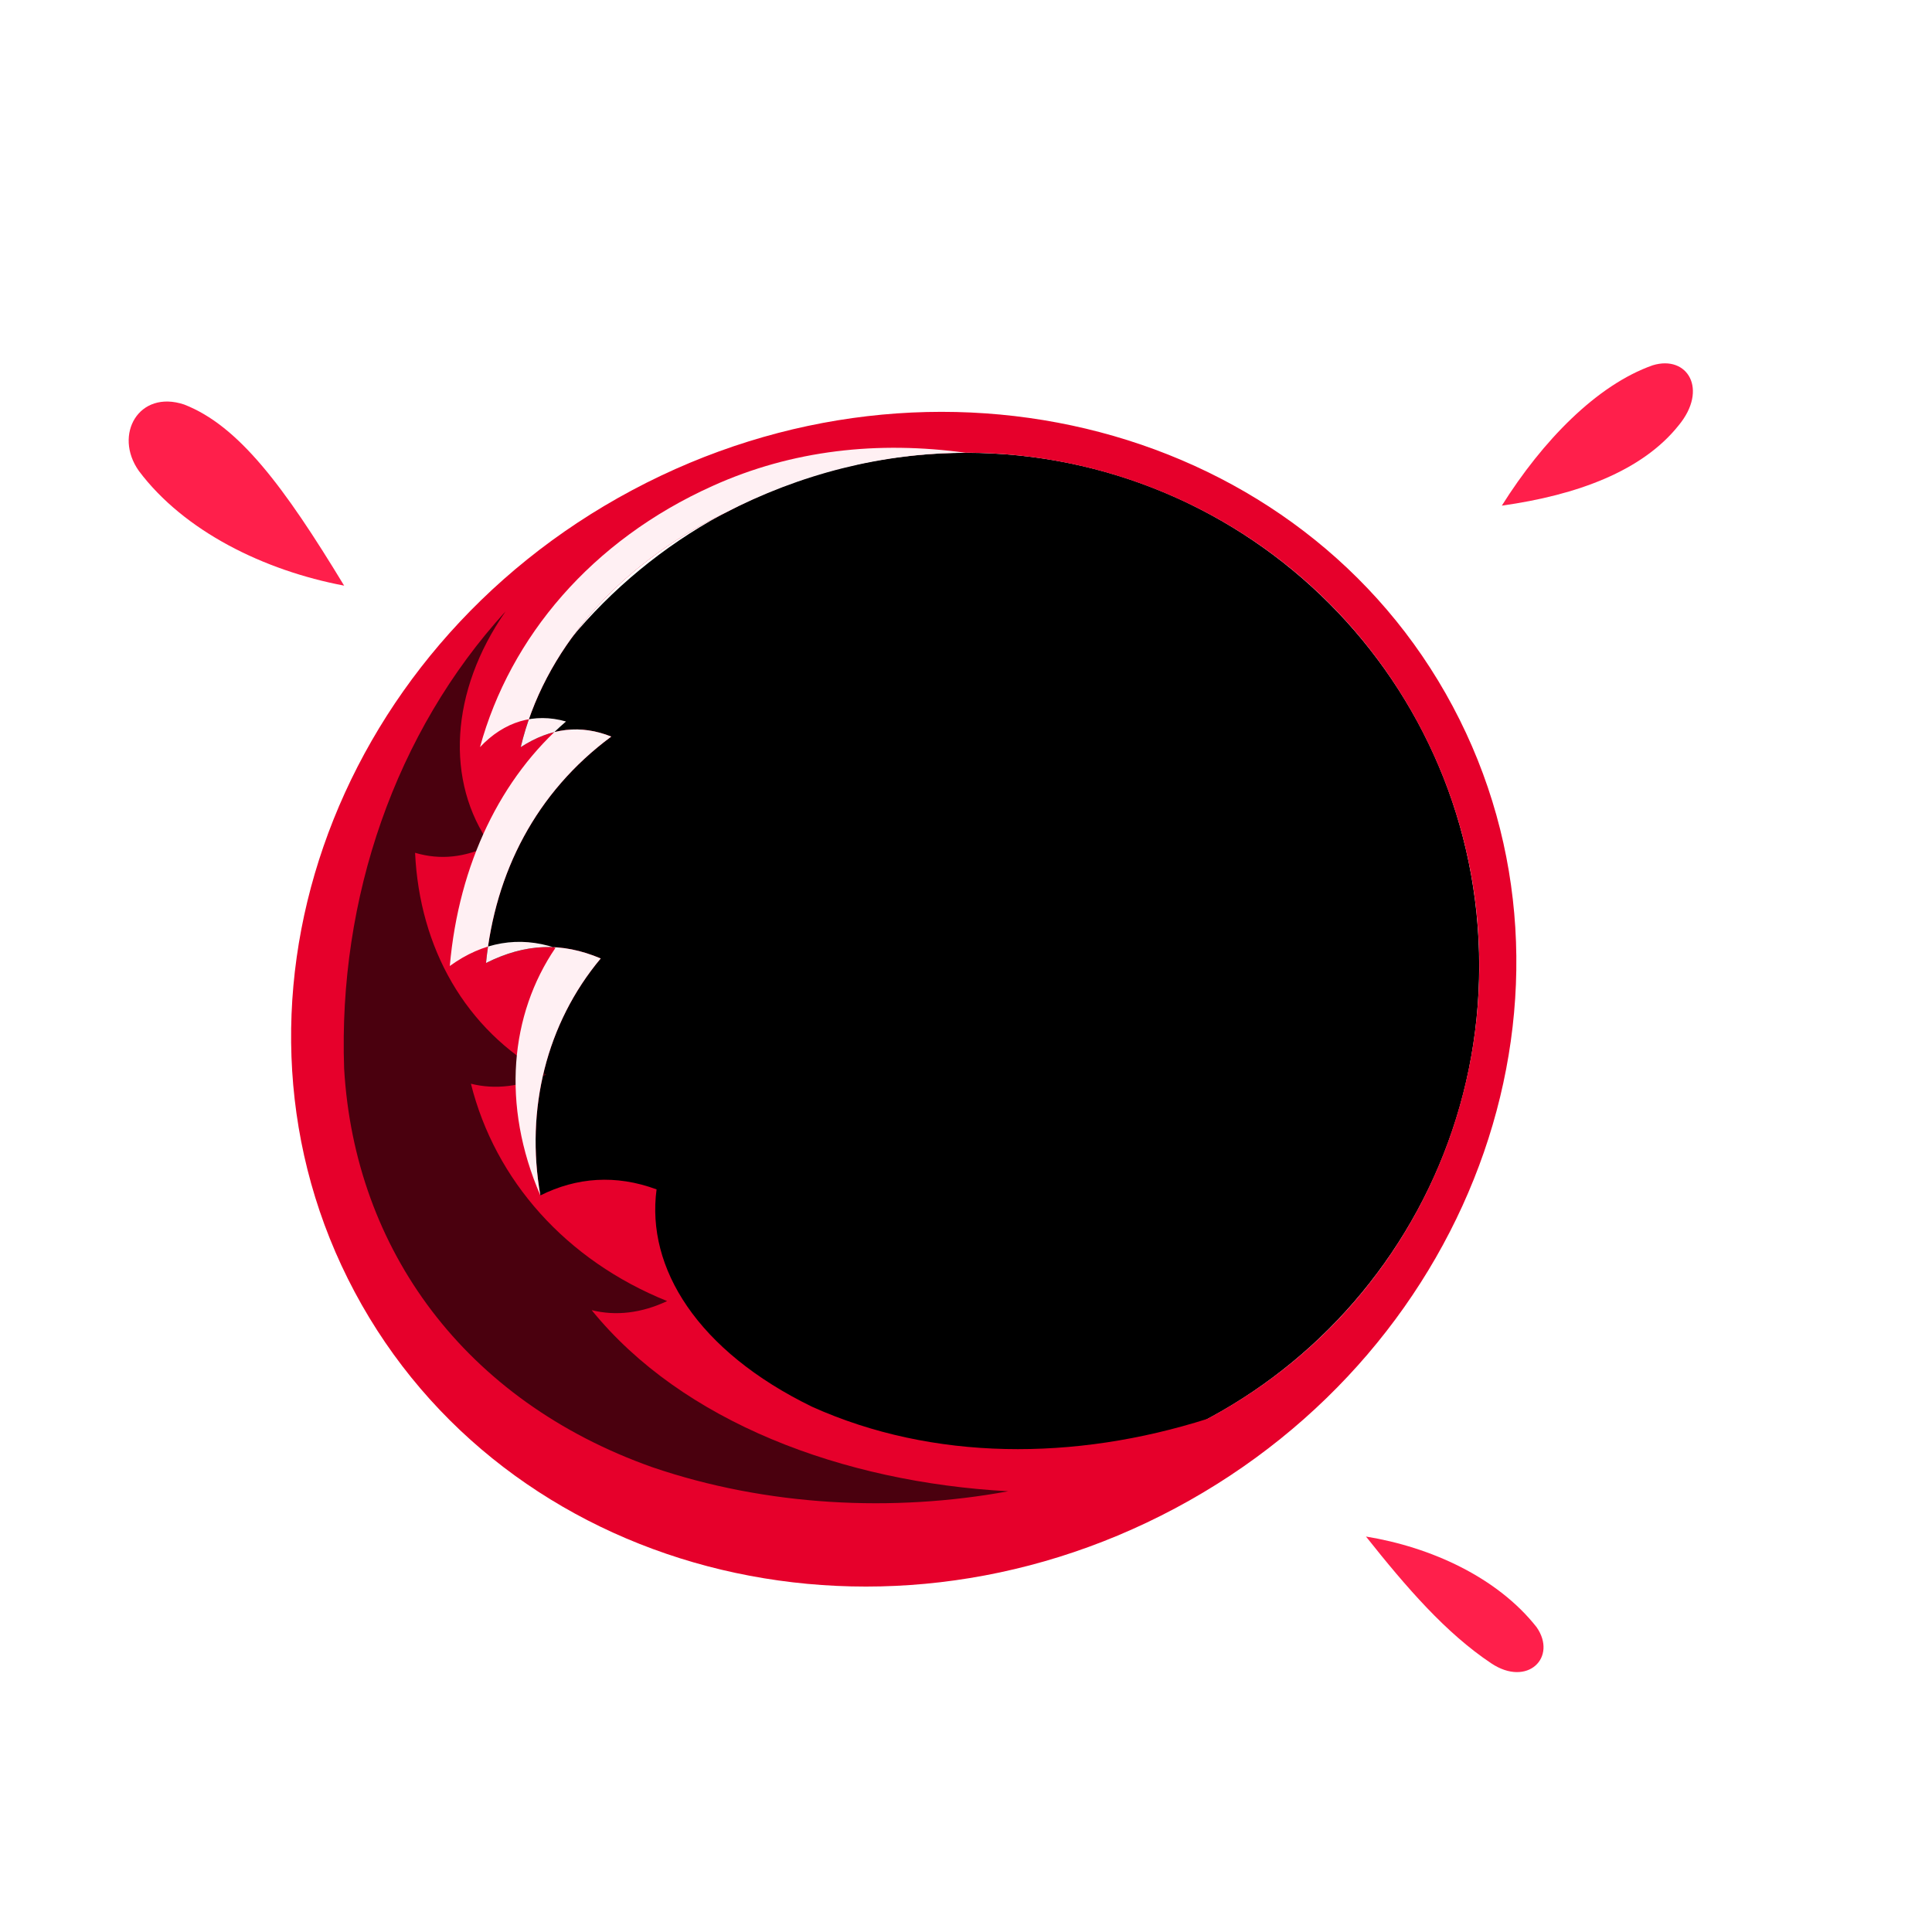
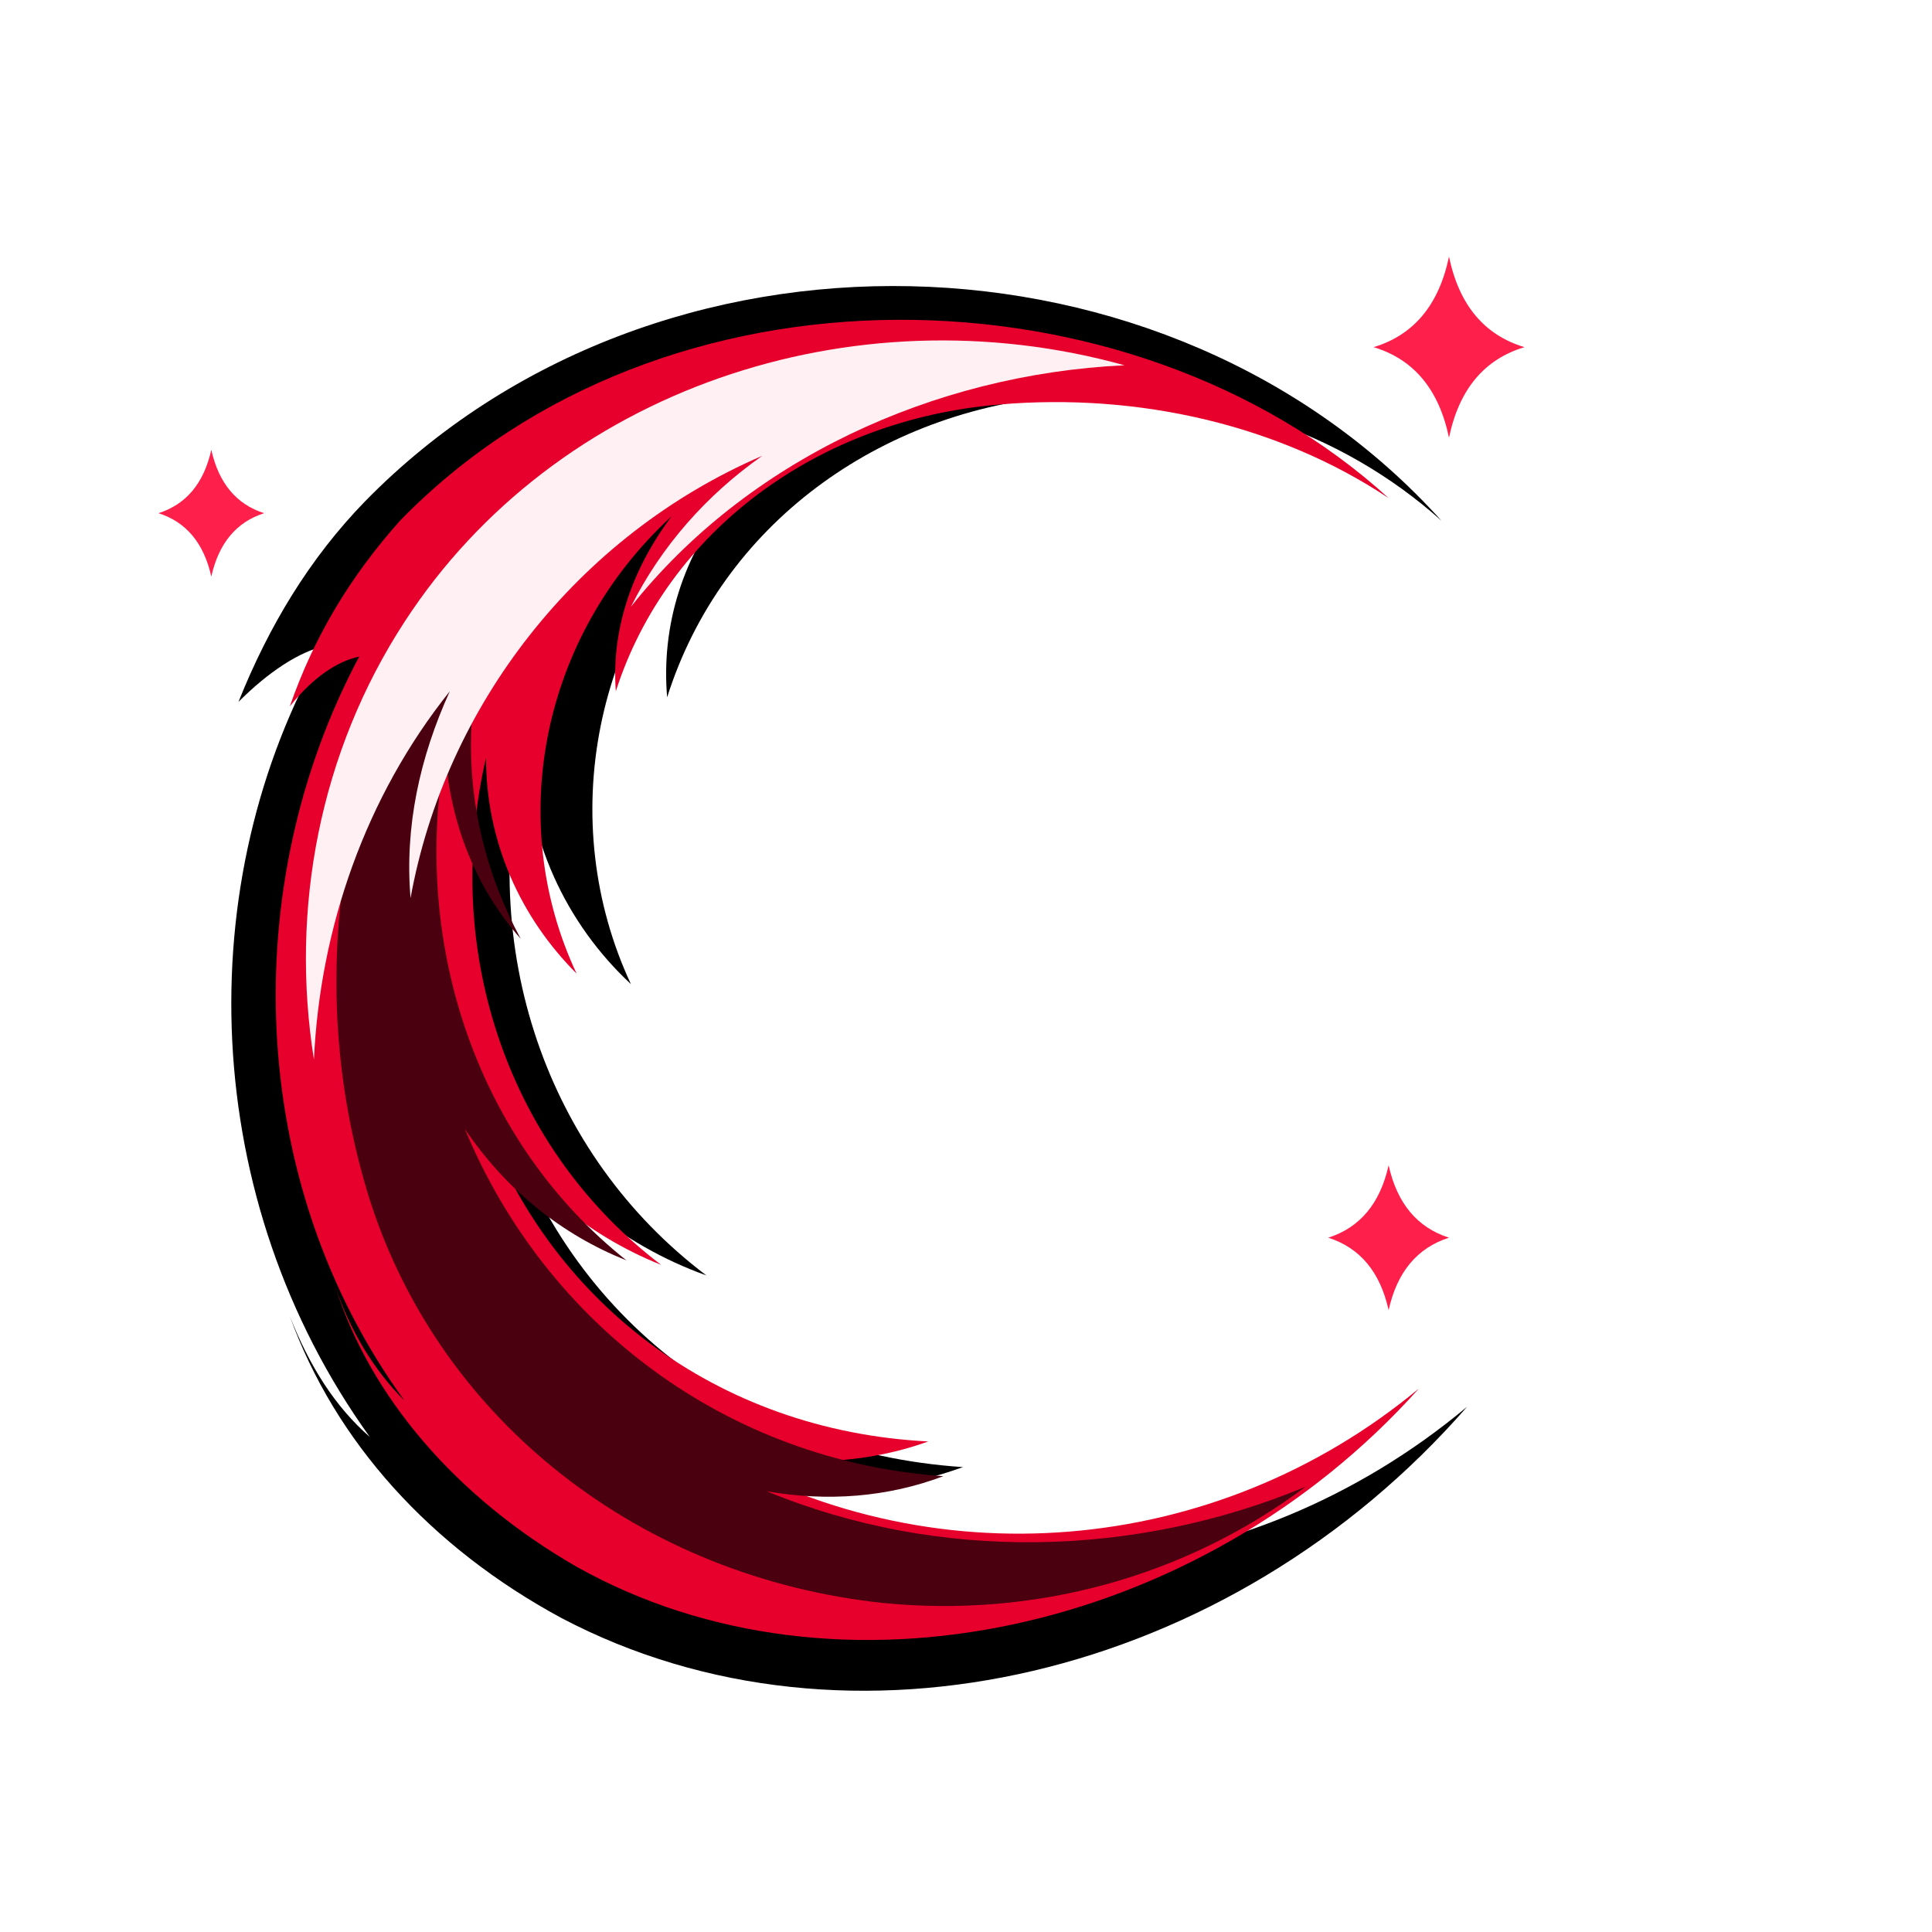
<svg xmlns="http://www.w3.org/2000/svg" viewBox="0 0 128 128" width="128" height="128">
  <g id="void">
-     <path fill="#000000" d="M 30 64 A 34 34 0 1 1 98 64 A 34 34 0 1 1 30 64 Z" />
+     <path fill="#000000" d="M 95.5 34.5 C 77.5 14.5 43.5 13.5 24.2 33.2 C 20.5 37 17.8 41.5 15.8 46.5 C 17.8 44.5 19.8 43.2 21.5 42.8 C 12.5 58.5 13.2 79.5 24.5 95.2 C 22.2 93.2 20.5 90.5 19.2 87.2 C 22.2 95.5 28.5 102.5 37.2 107.2 C 56.2 117.2 81.5 111.2 97.2 93.2 C 82.5 105.5 62.2 107.2 46.2 97.8 C 52.2 99.5 58.2 99.2 63.8 97.2 C 48.8 96.2 37.2 86.8 33.2 73.2 C 36.2 78.5 41.2 82.5 46.8 84.5 C 36.2 76.5 31.5 62.8 34.8 49.2 C 34.8 55.5 37.5 61.2 41.8 65.2 C 36.8 54.5 39.2 41.2 48.5 32.8 C 45.2 36.8 43.8 41.5 44.2 46.2 C 47.8 34.8 58.2 27.2 70.5 26.2 C 79.8 25.5 88.8 28.5 95.5 34.5 Z" />
  </g>
  <g id="horizon">
-     <path fill="#E6002B" d="M 23.5 85.6 A 41.2 38.2 -28.07 1 1 96.25 46.8 A 41.2 38.2 -28.07 1 1 23.5 85.6 Z M 80 94 A 34 34 0 0 0 48 34 C 40.8 37.5 36 43.2 34.5 49.5 C 36.5 48.2 38.5 48 40.5 48.8 C 35.5 52.5 32.8 57.8 32.2 63.8 C 34.8 62.5 37.2 62.4 39.8 63.5 C 36.2 67.8 34.8 73.5 35.8 79.2 C 38.2 78 40.8 77.8 43.5 78.8 C 42.8 84 46.2 89.5 53.8 93.2 C 61.8 96.8 71.2 96.8 80 94 Z" />
+     <path fill="#E6002B" d="M 92 33 C 75 17.5 44 16.5 26.5 34.5 C 23.2 38.2 20.8 42.2 19.2 46.8 C 20.8 44.8 22.4 43.8 23.8 43.5 C 15.8 58.5 16.2 78.2 26.8 92.8 C 24.8 90.8 23.2 88.2 22.2 85.2 C 24.5 92.5 30.2 99.2 38.2 103.8 C 55.5 113.5 79.5 108.2 94 92 C 80.5 103.2 61.5 104.8 46.5 95.8 C 51.5 97.2 56.8 97.2 61.5 95.5 C 47.5 94.8 36.2 86.2 31.8 73.5 C 34.5 78.2 38.8 81.8 43.8 83.8 C 33.8 76.2 29.2 63.2 32.2 50.2 C 32.2 55.8 34.5 60.8 38.2 64.5 C 33.5 54.5 35.8 42.2 44.5 34.2 C 41.8 37.8 40.5 41.8 40.8 45.8 C 44.2 35.2 54.2 27.8 66.2 26.8 C 75.5 26 84.8 28.2 92 33 Z" />
  </g>
  <g id="horizon-veins">
-     <path fill="#4A000E" d="M 33.5 40.5 C 26.2 48.5 22.4 59.5 22.8 70.8 C 23.5 82.8 30.8 92.8 43.2 97.2 C 50.8 99.8 59.2 100.2 66.8 98.8 C 55.8 98.2 45.2 94.2 39.2 86.8 C 40.8 87.2 42.5 87 44.2 86.2 C 37.5 83.5 32.8 78.2 31.2 71.8 C 32.8 72.2 34.5 72 36.2 71.2 C 30.8 68.2 27.8 62.8 27.5 56.5 C 29.2 57 30.8 56.8 32.5 56 C 29.5 51.8 29.8 45.8 33.5 40.5 Z" />
+     <path fill="#4A000E" d="M 31.5 36.5 C 22.8 48.5 19.8 64.5 24.5 79.5 C 29.2 94.2 42.5 104.5 58.5 106.2 C 68.5 107.2 78.5 104.5 86.5 98.5 C 75.2 103.2 62.2 103.5 50.8 98.8 C 54.8 99.5 58.8 99.2 62.5 97.8 C 48.2 96.8 36.2 87.8 30.8 74.8 C 33.5 78.8 37.2 81.8 41.5 83.5 C 31.8 75.8 27.2 62.8 29.5 49.8 C 29.8 54.5 31.5 58.8 34.5 62.2 C 29.8 53.5 30.2 43.5 35.2 35.5 C 33.8 35.8 32.5 36.2 31.5 36.5 Z" />
  </g>
  <g id="horizon-highlight">
-     <path fill="#FFF0F3" d="M 64 30 C 58.5 30 53 31.4 48 34 C 40.8 37.5 36 43.2 34.5 49.5 C 36.5 48.2 38.5 48 40.5 48.8 C 35.5 52.5 32.8 57.8 32.2 63.8 C 34.8 62.5 37.2 62.4 39.8 63.5 C 36.2 67.8 34.8 73.5 35.8 79.2 C 33.2 73.2 33.8 67.2 36.8 62.8 C 34.4 62 32 62.4 29.8 64 C 30.4 57.2 33.2 51.5 37.5 47.8 C 35.4 47.2 33.4 47.8 31.8 49.5 C 33.8 42.2 39.2 35.8 47.2 32.2 C 52.5 29.8 58.2 29.2 64 30 Z" />
+     <path fill="#FFF0F3" d="M 74.5 24.2 C 56.5 19.2 36.8 25.8 26.8 41.2 C 21.2 49.8 19.2 60.2 20.8 70.2 C 21.2 61.5 24.2 52.8 29.8 45.8 C 27.8 50.2 26.8 54.8 27.2 59.5 C 29.5 46.8 38.2 35.5 50.5 30.2 C 46.8 32.8 43.8 36.2 41.8 40.2 C 49.5 30.5 61.8 24.8 74.5 24.2 Z" />
  </g>
  <g id="particle-1">
-     <path fill="#FF1F4B" d="M 22.8 38.8 C 17.5 37.8 12.2 35.2 9.2 31.2 C 7.5 28.8 9.2 25.8 12.2 26.8 C 15.8 28.2 18.8 32.2 22.8 38.8 Z" />
+     <path fill="#FF1F4B" d="M 96 17 Q 97 21.8 101 23 Q 97 24.2 96 29 Q 95 24.2 91 23 Q 95 21.8 96 17 Z" />
  </g>
  <g id="particle-2">
-     <path fill="#FF1F4B" d="M 99.5 33.5 C 102.2 29.2 105.8 25.5 109.5 24.2 C 111.8 23.5 113.2 25.8 111.2 28.2 C 108.8 31.2 104.5 32.8 99.5 33.5 Z" />
+     <path fill="#FF1F4B" d="M 92 77.2 Q 92.84 80.99 96 82 Q 92.84 83.01 92 86.8 Q 91.16 83.01 88 82 Q 91.16 80.99 92 77.2 Z" />
  </g>
  <g id="particle-3">
-     <path fill="#FF1F4B" d="M 90.5 101.8 C 94.8 102.5 99.2 104.5 101.8 107.8 C 103.2 109.8 101.2 111.8 98.8 110.2 C 95.8 108.2 93.2 105.2 90.5 101.8 Z" />
+     <path fill="#FF1F4B" d="M 14 29.8 Q 14.74 33.12 17.5 34 Q 14.74 34.88 14 38.2 Q 13.26 34.88 10.5 34 Q 13.26 33.12 14 29.8 Z" />
  </g>
</svg>
